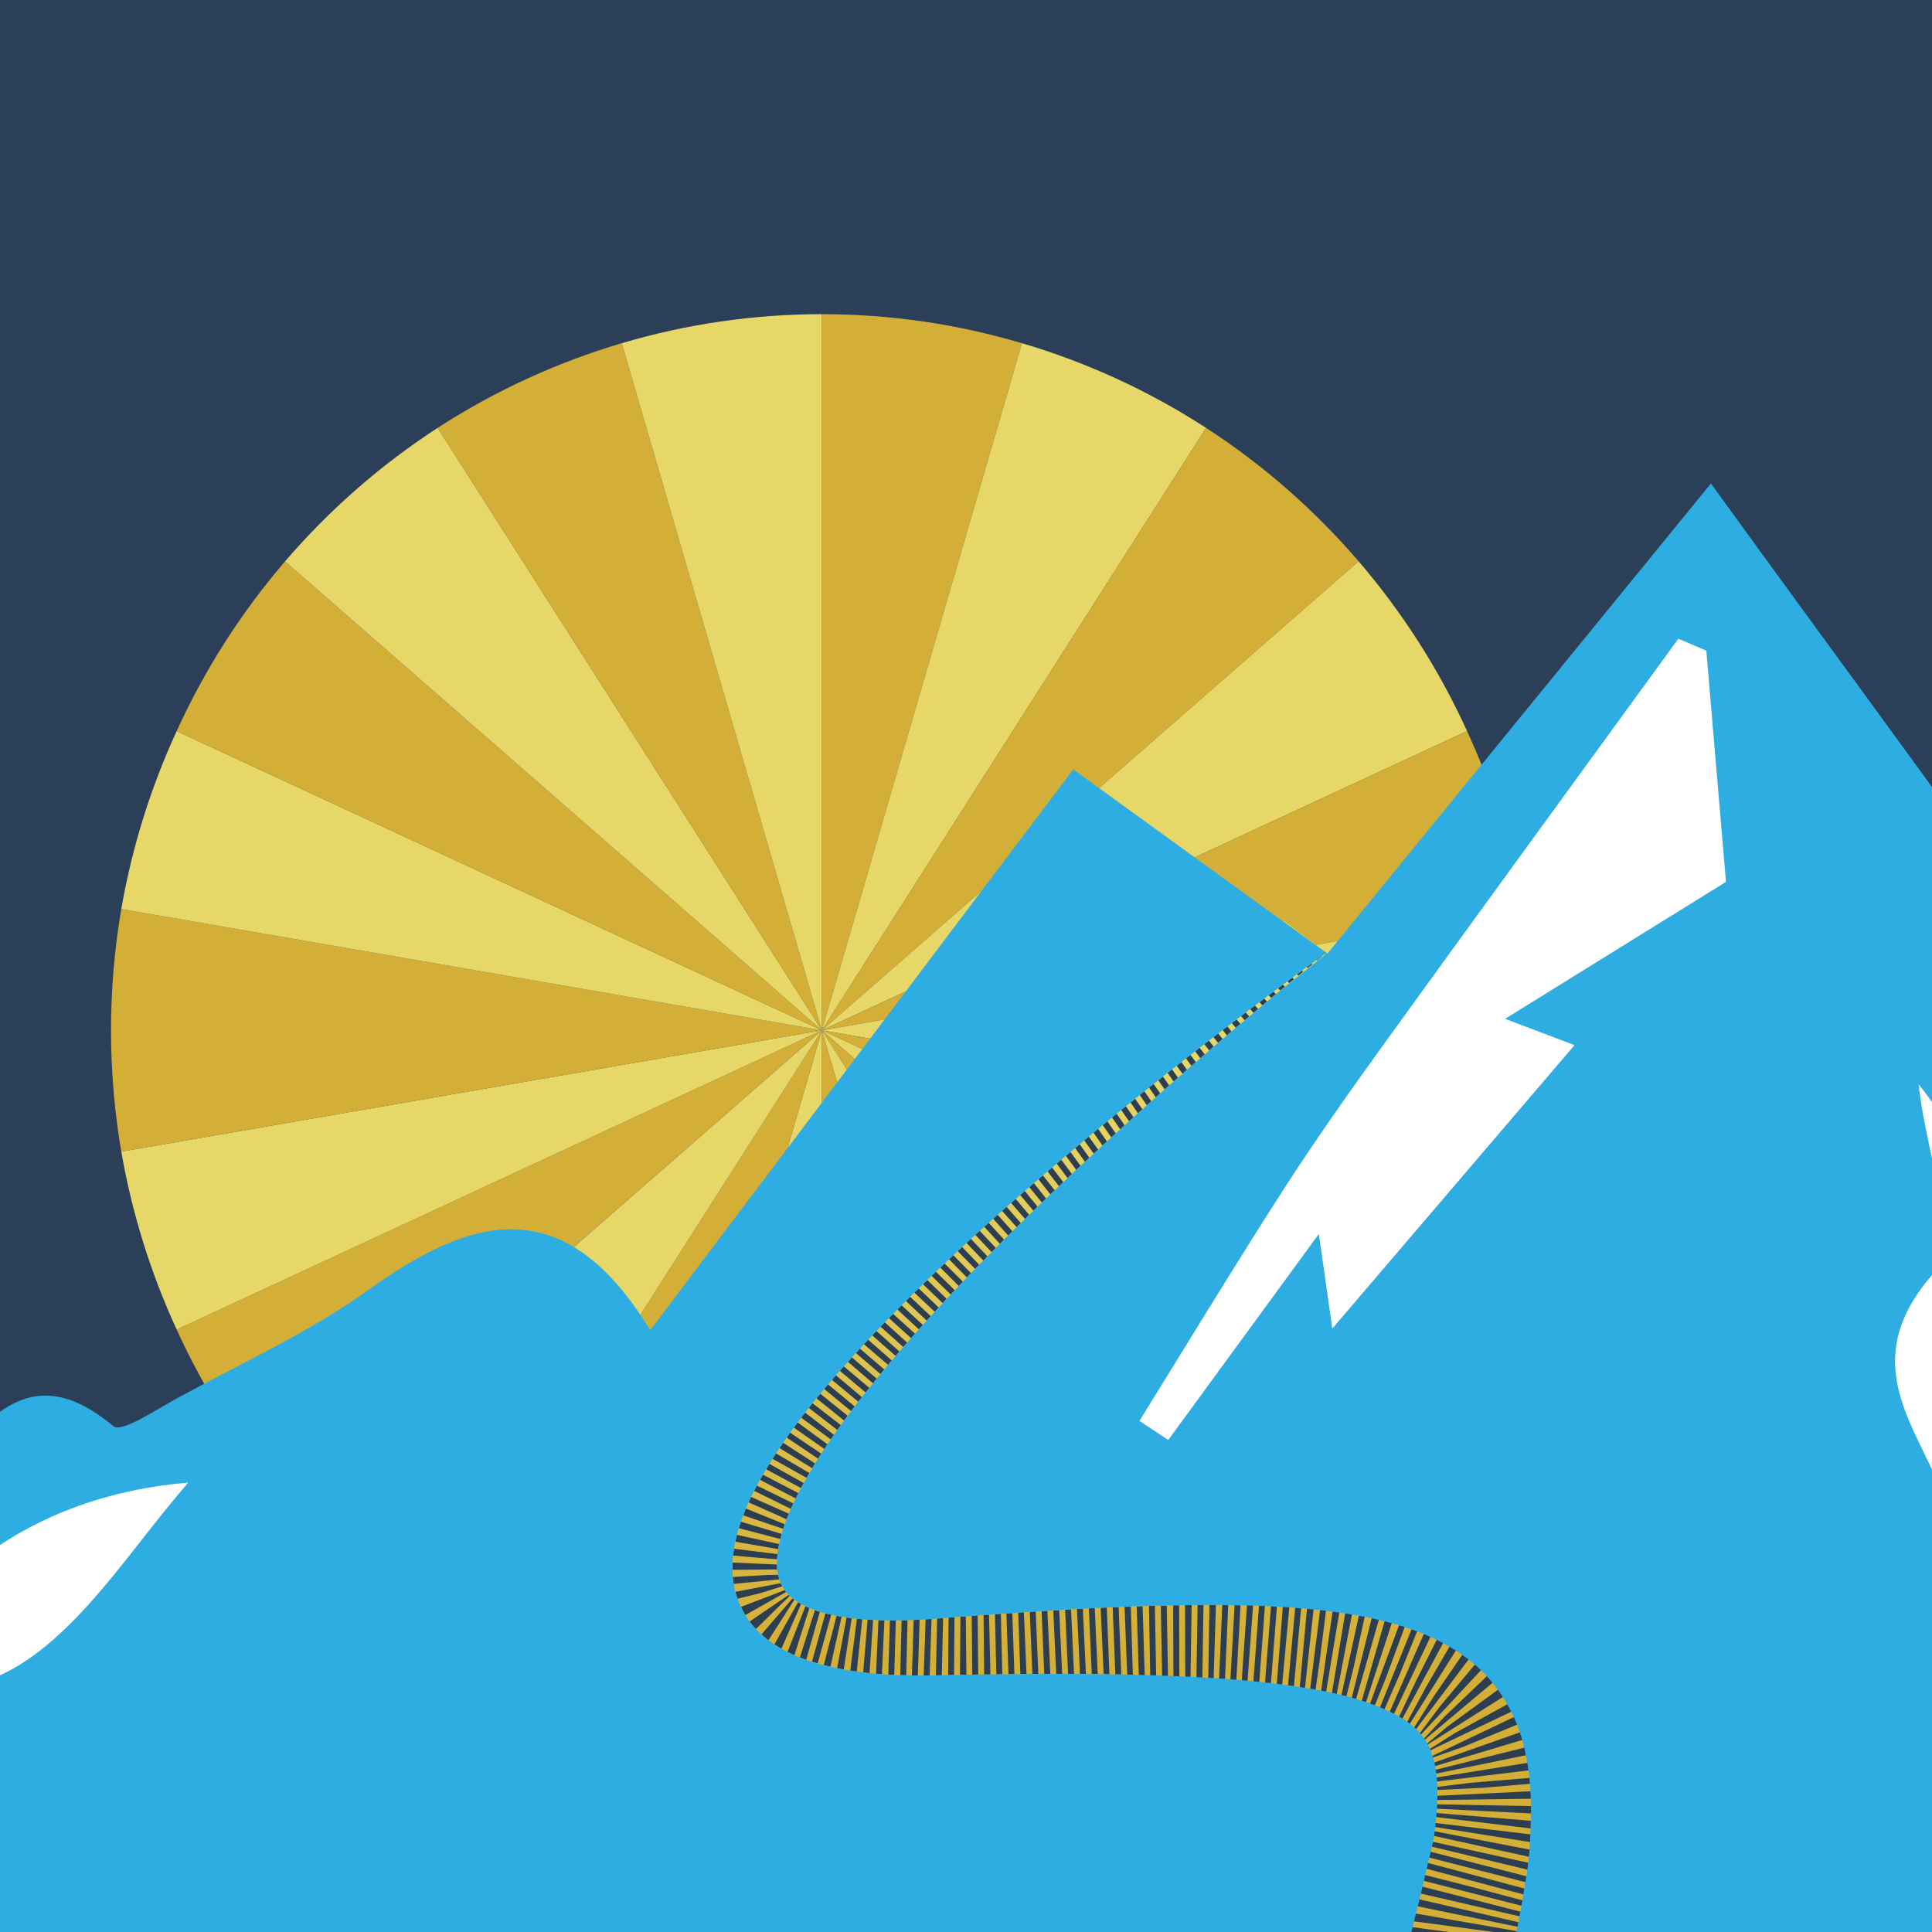
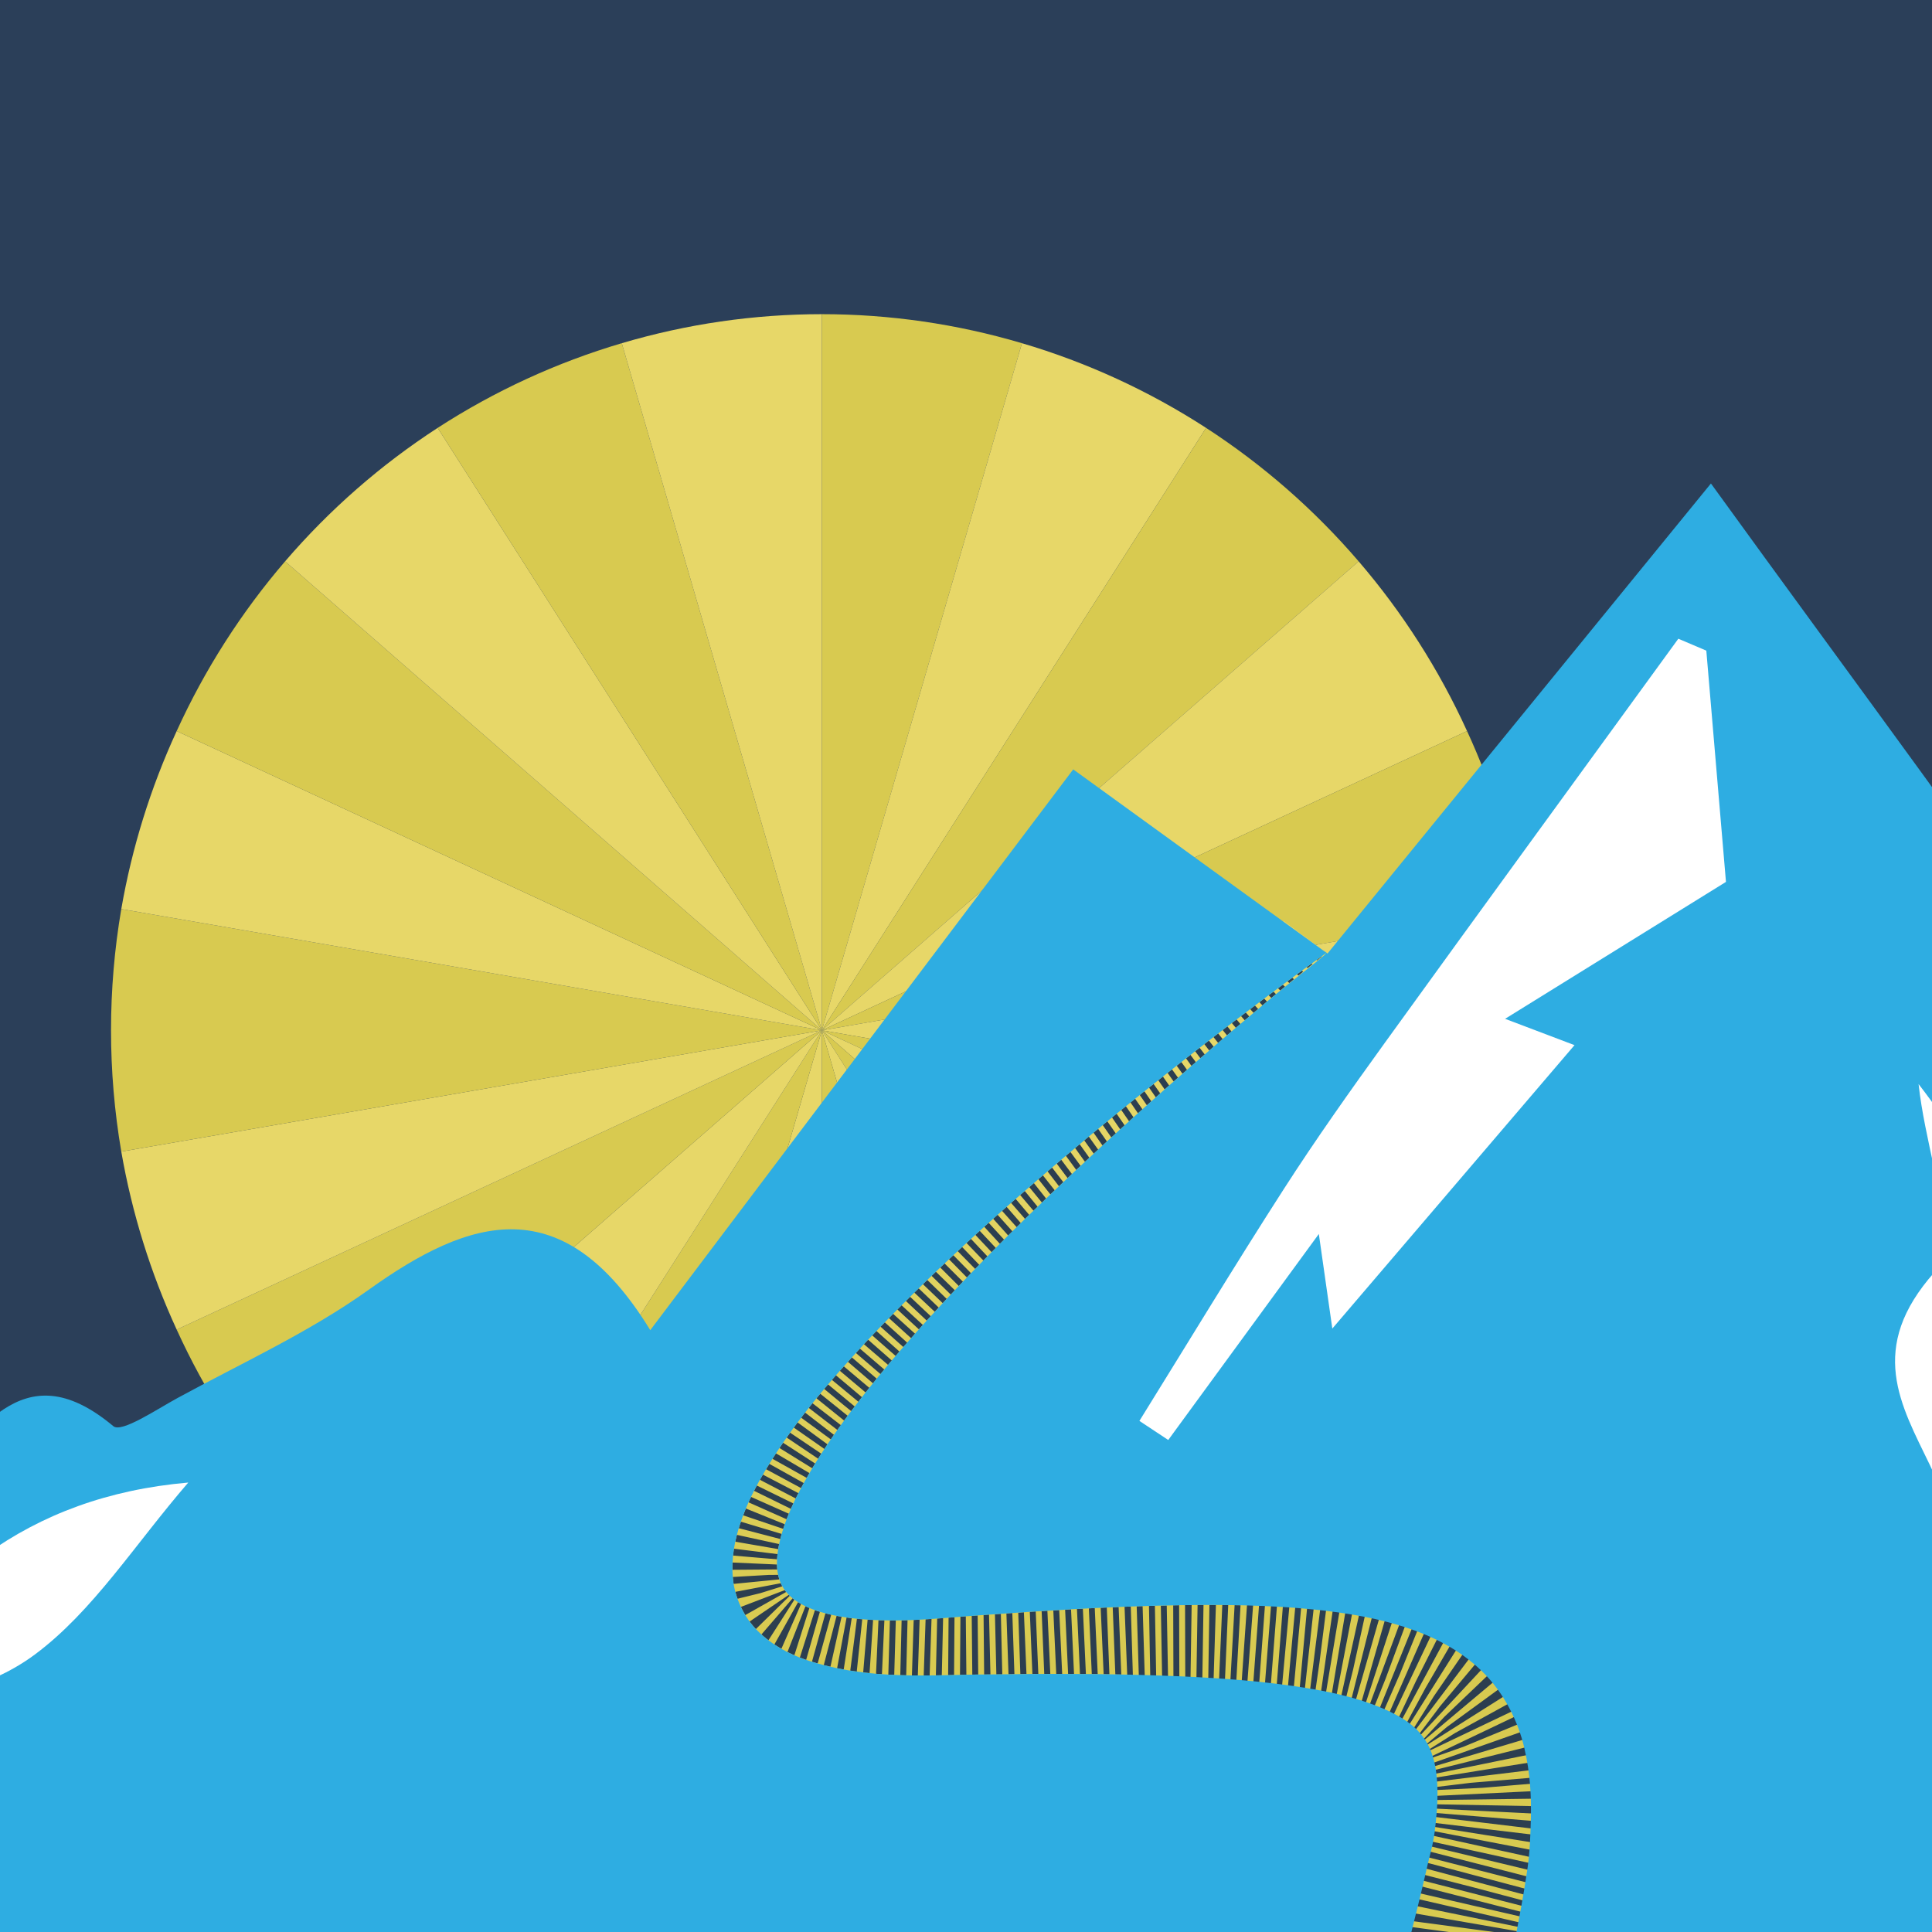
<svg xmlns="http://www.w3.org/2000/svg" xmlns:xlink="http://www.w3.org/1999/xlink" version="1.1" id="Banner_anim" width="1000" height="1000" viewBox="0 0 1000 1000" xml:space="preserve">
  <defs id="defs6">
    <filter id="goldGlow" x="-0.5" y="-0.5" width="2" height="2" color-interpolation-filters="sRGB">
      <feGaussianBlur stdDeviation="3" result="blur" id="feGaussianBlur1" />
      <feMerge id="feMerge2">
        <feMergeNode in="blur" id="feMergeNode1" />
        <feMergeNode in="SourceGraphic" id="feMergeNode2" />
      </feMerge>
    </filter>
    <linearGradient id="linearGradient109">
-       <stop style="stop-color:#d4af37;stop-opacity:1;" offset="0" id="stop109" />
+       <stop style="stop-color:#d8ca50;stop-opacity:1;" offset="0" id="stop109" />
      <stop style="stop-color:#e7d768;stop-opacity:1;" offset="1" id="stop110" />
    </linearGradient>
    <meshgradient id="meshgradient29" gradientTransform="scale(1.089969,0.917457)" />
    <linearGradient xlink:href="#linearGradient109" id="linearGradient110" x1="253.832" y1="295.029" x2="253.832" y2="193.918" gradientUnits="userSpaceOnUse" spreadMethod="pad" />
    <meshgradient id="meshgradient440-5" gradientUnits="userSpaceOnUse" x="0" y="-0.464">
      <meshrow id="meshrow444-3">
        <meshpatch id="meshpatch444-3">
          <stop path="c 257.008,0  514.016,0  771.025,0" style="stop-color:#ffffff;stop-opacity:1" id="stop441-1" />
          <stop path="c 0,118.448  0,236.896  0,355.344" style="stop-color:#000000;stop-opacity:1" id="stop442-8" />
          <stop path="c -257.008,0  -514.016,0  -771.025,0" style="stop-color:#ffffff;stop-opacity:1" id="stop443-9" />
          <stop path="c 0,-118.448  0,-236.896  0,-355.344" style="stop-color:#000000;stop-opacity:1" id="stop444-2" />
        </meshpatch>
      </meshrow>
    </meshgradient>
    <meshgradient id="meshgradient448" gradientUnits="userSpaceOnUse" x="0" y="-0.464">
      <meshrow id="meshrow452">
        <meshpatch id="meshpatch452">
          <stop path="c 257.008,0  514.016,0  771.025,0" style="stop-color:#ffffff;stop-opacity:1" id="stop449" />
          <stop path="c 0,118.448  0,236.896  0,355.344" style="stop-color:#000000;stop-opacity:1" id="stop450" />
          <stop path="c -257.008,0  -514.016,0  -771.025,0" style="stop-color:#ffffff;stop-opacity:1" id="stop451" />
          <stop path="c 0,-118.448  0,-236.896  0,-355.344" style="stop-color:#000000;stop-opacity:1" id="stop452" />
        </meshpatch>
      </meshrow>
    </meshgradient>
  </defs>
  <style type="text/css" id="style1">transform: scaleY(0);transform: scaleY(1);transform: scaleY(1);transform: scaleY(0);transform: rotate(360deg);transform: rotate(0deg);.Background { transform-box: fill-box;  transform-origin: 50% 50%;  animation: sunSpin 10s linear infinite; }
#hole-fill rect { transform: scaleY(0);  transform-box: fill-box;  transform-origin: 50% 100%;  animation: holesFill 6.5s ease-in-out infinite; }
.sunSpin { from }

@media (prefers-reduced-motion: reduce) {
  .Background, #hole-fill rect { animation: none !important; }
  #sunrays_expand { transform: scale(6) !important; }
  #sunrays_spin { transform: rotate(0deg) !important; }
  #goldpath_glow, #goldpath_highlight, #path5 { stroke-dashoffset: 0 !important; }
}
</style>
  <rect style="display:inline;fill:#2b3f59;fill-opacity:1;fill-rule:evenodd;stroke:none;stroke-width:3.186" id="background" width="2581.77" height="1100.773" x="-557.956" y="-80.288" />
  <g shape-rendering="geometricPrecision" id="sunrays_wrap" transform="matrix(3.676197,0,0,3.706808,425.3983,533.297)" style="display:inline">
    <g id="sunrays_expand">
      <animateTransform id="sunExpand" attributeName="transform" type="scale" from="1" to="6" begin="goldDraw.end+0.3s" dur="2.2s" fill="freeze" calcMode="spline" keySplines="0.25 0 0.2 1" />
      <g id="sunrays_spin">
        <animateTransform attributeName="transform" type="rotate" from="0 0 0" to="360 0 0" dur="30s" repeatCount="indefinite" />
-         <path d="m 0,0 v -100 a 100,100 0 0 1 28.173,4.053 z" fill="#d4af37" id="path1-0" />
+         <path d="m 0,0 v -100 a 100,100 0 0 1 28.173,4.053 z" fill="#d8ca50" id="path1-0" />
        <path d="m 0,0 28.173,-95.947 a 100,100 0 0 1 25.923,11.824 z" fill="#e7d768" id="path2-9" />
-         <path d="m 0,0 54.096,-84.123 a 100,100 0 0 1 21.479,18.634 z" fill="#d4af37" id="path3" />
+         <path d="m 0,0 54.096,-84.123 a 100,100 0 0 1 21.479,18.634 z" fill="#d8ca50" id="path3" />
        <path d="m 0,0 75.575,-65.489 a 100,100 0 0 1 15.266,23.703 z" fill="#e7d768" id="path4" />
-         <path d="m 0,0 90.841,-41.786 a 100,100 0 0 1 7.8,24.853 z" fill="#d4af37" id="path5-0" />
+         <path d="m 0,0 90.841,-41.786 a 100,100 0 0 1 7.8,24.853 z" fill="#d8ca50" id="path5-0" />
        <path d="m 0,0 98.641,-16.933 a 100,100 0 0 1 0,33.865 z" fill="#e7d768" id="path6" />
-         <path d="M 0,0 98.641,16.933 A 100,100 0 0 1 90.841,41.786 Z" fill="#d4af37" id="path7" />
+         <path d="M 0,0 98.641,16.933 A 100,100 0 0 1 90.841,41.786 Z" fill="#d8ca50" id="path7" />
        <path d="m 0,0 90.841,41.786 a 100,100 0 0 1 -15.266,23.703 z" fill="#e7d768" id="path8" />
-         <path d="M 0,0 75.575,65.489 A 100,100 0 0 1 54.096,84.123 Z" fill="#d4af37" id="path9" />
+         <path d="M 0,0 75.575,65.489 A 100,100 0 0 1 54.096,84.123 Z" fill="#d8ca50" id="path9" />
        <path d="M 0,0 54.096,84.123 A 100,100 0 0 1 28.173,95.947 Z" fill="#e7d768" id="path10" />
-         <path d="M 0,0 28.173,95.947 A 100,100 0 0 1 0,100 Z" fill="#d4af37" id="path11" />
+         <path d="M 0,0 28.173,95.947 A 100,100 0 0 1 0,100 Z" fill="#d8ca50" id="path11" />
        <path d="M 0,0 V 100 A 100,100 0 0 1 -28.173,95.947 Z" fill="#e7d768" id="path12" />
-         <path d="M 0,0 -28.173,95.947 A 100,100 0 0 1 -54.096,84.123 Z" fill="#d4af37" id="path13" />
+         <path d="M 0,0 -28.173,95.947 A 100,100 0 0 1 -54.096,84.123 Z" fill="#d8ca50" id="path13" />
        <path d="M 0,0 -54.096,84.123 A 100,100 0 0 1 -75.575,65.489 Z" fill="#e7d768" id="path14" />
-         <path d="m 0,0 -75.575,65.489 a 100,100 0 0 1 -15.266,-23.703 z" fill="#d4af37" id="path15" />
+         <path d="m 0,0 -75.575,65.489 a 100,100 0 0 1 -15.266,-23.703 z" fill="#d8ca50" id="path15" />
        <path d="M 0,0 -90.841,41.786 A 100,100 0 0 1 -98.641,16.933 Z" fill="#e7d768" id="path16" />
-         <path d="m 0,0 -98.641,16.933 a 100,100 0 0 1 0,-33.865 z" fill="#d4af37" id="path17" />
+         <path d="m 0,0 -98.641,16.933 a 100,100 0 0 1 0,-33.865 z" fill="#d8ca50" id="path17" />
        <path d="m 0,0 -98.641,-16.933 a 100,100 0 0 1 7.8,-24.853 z" fill="#e7d768" id="path18" />
-         <path d="m 0,0 -90.841,-41.786 a 100,100 0 0 1 15.266,-23.703 z" fill="#d4af37" id="path19" />
+         <path d="m 0,0 -90.841,-41.786 a 100,100 0 0 1 15.266,-23.703 z" fill="#d8ca50" id="path19" />
        <path d="m 0,0 -75.575,-65.489 a 100,100 0 0 1 21.479,-18.634 z" fill="#e7d768" id="path20" />
-         <path d="m 0,0 -54.096,-84.123 a 100,100 0 0 1 25.923,-11.824 z" fill="#d4af37" id="path21" />
+         <path d="m 0,0 -54.096,-84.123 a 100,100 0 0 1 25.923,-11.824 z" fill="#d8ca50" id="path21" />
        <path d="M 0,0 -28.173,-95.947 A 100,100 0 0 1 0,-100 Z" fill="#e7d768" id="path22" />
      </g>
    </g>
  </g>
  <g id="Mountain Block" style="display:inline;fill:url(#meshgradient448);fill-opacity:1" transform="matrix(4.088135,0,0,-4.118675,-481.2444,1713.789)">
    <g id="paths" transform="translate(0.1486872,0.02045603)" style="display:inline;fill:url(#meshgradient29);fill-opacity:1">
      <path id="darkpath" style="baseline-shift:baseline;display:inline;overflow:visible;opacity:1;vector-effect:none;fill:#2c3e50;fill-opacity:1;fill-rule:evenodd;stroke:none;stroke-linejoin:round;paint-order:fill markers stroke;enable-background:accumulate;stop-color:#000000;stop-opacity:1" d="m 278.492,305.035 c -0.597,-0.425 -3.532,-2.507 -8.212,-5.988 -5.265,-3.926 -12.738,-9.604 -21.457,-16.753 -8.691,-7.183 -18.714,-15.739 -28.526,-26.048 -4.848,-5.203 -9.75,-10.746 -13.61,-17.558 -0.949,-1.711 -1.816,-3.529 -2.464,-5.517 -0.641,-1.988 -1.111,-4.186 -0.892,-6.624 0.188,-2.418 1.372,-5.019 3.189,-6.766 1.792,-1.769 3.906,-2.824 5.937,-3.554 8.168,-2.742 16.188,-1.879 23.391,-1.879 7.343,0.101 14.562,0.101 21.492,-0.133 6.906,-0.234 13.57,-0.684 19.519,-1.726 5.899,-0.989 11.243,-2.899 13.43,-5.465 1.109,-1.25 1.684,-2.629 2.008,-4.399 0.301,-1.758 0.311,-3.75 0.139,-5.722 -0.324,-3.954 -0.666,-4.297 -1.346,-7.368 -0.711,-3.089 -1.337,-5.546 -1.767,-7.23 -0.187,-0.709 -0.388,-1.574 -0.567,-2.339 -0.002,-0.143 -0.005,-0.287 -0.006,-0.431 l 15,-0.125 c 8.5e-4,0.102 0.002,0.207 0.004,0.312 h -1.642 c 0.395,2.008 0.957,4.872 1.383,7.392 0.531,3.375 0.746,4.062 0.883,9.246 0.047,2.582 -0.059,5.5 -0.836,8.761 -0.754,3.227 -2.523,6.933 -5.418,9.687 -2.867,2.754 -6.328,4.399 -9.668,5.481 -3.375,1.09 -6.762,1.663 -10.172,2.074 -6.812,0.777 -13.773,0.812 -20.914,0.636 -7.141,-0.179 -14.445,-0.616 -21.848,-1.147 -3.734,-0.246 -7.445,-0.65 -10.941,-0.708 -3.523,-0.051 -7.081,0.159 -10.132,1.053 -1.512,0.442 -2.852,1.095 -3.778,1.916 -0.926,0.824 -1.456,1.791 -1.667,3.092 -0.399,2.633 0.729,6.056 2.222,9.122 3.109,6.246 7.586,11.969 12.04,17.262 9.058,10.574 18.585,19.625 26.846,27.211 8.297,7.574 15.457,13.633 20.5,17.82 4.492,3.731 7.317,5.961 7.887,6.407 0.035,-0.023 -0.007,0.007 -0.007,0.007 z" transform="translate(7.020112,-8.69629)" />
      <path id="goldpath_glow" d="" transform="matrix(0.75,0,0,-0.75,6.297442,428.562)" pathLength="1" style="display:inline;fill:none;stroke:#e7d768;stroke-width:24.249;stroke-linecap:butt;stroke-linejoin:round;stroke-miterlimit:4;stroke-dasharray:1;stroke-dashoffset:1;stroke-opacity:0.35;filter:url(#goldGlow)">
        <animate attributeName="stroke-dashoffset" from="1" to="0" begin="0.8s" dur="2.8s" fill="freeze" calcMode="spline" keySplines="0.4 0 0.2 1" />
      </path>
      <path id="goldpath_highlight" d="" transform="matrix(0.75,0,0,-0.75,6.297442,428.562)" pathLength="1" style="display:inline;fill:none;stroke:#fff2a6;stroke-width:9.879;stroke-linecap:butt;stroke-linejoin:round;stroke-miterlimit:4;stroke-dasharray:1;stroke-dashoffset:1;stroke-opacity:0.55">
        <animate attributeName="stroke-dashoffset" from="1" to="0" begin="0.8s" dur="2.8s" fill="freeze" calcMode="spline" keySplines="0.4 0 0.2 1" />
      </path>
      <path id="path5" d="m 395.182,343.684 c 0.063,-7.236 3.465,-14.294 4.206,-21.917 0.567,-5.831 -0.231,-12.361 -3.497,-17.225 -2.866,-4.268 -8.049,-6.668 -12.829,-8.559 -7.45,-2.947 -15.719,-3.337 -23.707,-3.951 -18.364,-1.411 -36.848,1.382 -55.252,0.649 -5.479,-0.218 -11.107,-0.004 -16.382,-1.501 -3.508,-0.995 -7.628,-1.939 -9.796,-4.871 -1.902,-2.574 -1.879,-6.288 -1.562,-9.472 0.459,-4.603 2.721,-8.905 4.917,-12.976 3.201,-5.935 7.537,-11.215 11.872,-16.382 8.507,-10.14 17.622,-19.851 27.613,-28.535 16.793,-14.596 38.605,-24.549 51.52,-42.648" transform="matrix(0.75,0,0,-0.75,6.297442,428.562)" pathLength="1" style="display:inline;fill:none;stroke:url(#linearGradient110);stroke-width:17.962;stroke-linecap:butt;stroke-linejoin:round;stroke-miterlimit:4;stroke-dasharray:1;stroke-dashoffset:1;stroke-opacity:1">
        <animate id="goldDraw" attributeName="stroke-dashoffset" from="1" to="0" begin="0.8s" dur="2.8s" fill="freeze" calcMode="spline" keySplines="0.4 0 0.2 1" />
      </path>
    </g>
    <path id="mountain" style="display:inline;fill:#2eade2;fill-opacity:1;fill-rule:nonzero;stroke:none" d="m 334.34,355.344 c -16.942,-20.614 -32.551,-39.611 -48.551,-59.079 -0.043,0.031 -1.172,1.049 -0.122,0.086 -0.444,-0.58 -3.395,-2.676 -7.887,-6.407 -5.043,-4.187 -12.203,-10.246 -20.5,-17.82 -8.261,-7.586 -17.788,-16.637 -26.846,-27.211 -4.454,-5.293 -8.931,-11.016 -12.04,-17.262 -1.493,-3.066 -2.621,-6.489 -2.222,-9.122 0.211,-1.301 0.741,-2.268 1.667,-3.092 0.926,-0.821 2.266,-1.474 3.778,-1.916 3.051,-0.894 6.609,-1.104 10.132,-1.053 3.496,0.058 7.207,0.462 10.941,0.708 7.403,0.531 14.707,0.968 21.848,1.147 7.141,0.176 14.102,0.141 20.914,-0.636 3.41,-0.411 6.797,-0.984 10.172,-2.074 3.34,-1.082 6.801,-2.727 9.668,-5.481 2.895,-2.754 4.664,-6.46 5.418,-9.687 0.777,-3.261 0.883,-6.179 0.836,-8.761 -0.137,-5.184 -0.352,-5.871 -0.883,-9.246 -0.426,-2.52 -0.988,-5.384 -1.383,-7.392 h 220.554 c 1.34,0 3.323,-0.846 3.745,0.822 0.528,2.098 -0.233,5.854 -1.257,7.041 -31.535,30.473 -62.082,59.117 -91.359,88.988 -9.668,9.856 -18.457,14.098 -30.664,7.504 -11.106,-6.004 -17.267,-1.465 -23.763,7.917 -16.59,23.965 -34.14,47.247 -52.198,72.025 z M 253.598,319.414 c -17.66,-23.246 -34.96,-46.013 -53.55,-70.474 -11.027,17.883 -22.802,14.207 -35.638,5.086 -7.508,-5.339 -16.074,-9.206 -24.226,-13.62 -2.688,-1.453 -7.079,-4.399 -8.118,-3.532 -11.918,9.902 -17.211,-1.844 -23.843,-7.293 -15.532,-12.769 -30.605,-26.117 -45.816,-39.277 -4.953,-4.285 -9.829,-8.696 -16.891,-14.996 -0.633,-0.614 -0.755,-2.544 -0.528,-3.255 0.23,-0.714 0.895,-1.008 1.934,-1.008 H 295.868 c 0.192,0.82 0.417,1.798 0.624,2.583 0.43,1.684 1.056,4.141 1.767,7.23 0.68,3.071 1.022,3.414 1.346,7.368 0.172,1.972 0.162,3.964 -0.139,5.722 -0.324,1.77 -0.899,3.149 -2.008,4.399 -2.187,2.566 -7.531,4.476 -13.43,5.465 -5.949,1.042 -12.613,1.492 -19.519,1.726 -6.93,0.234 -14.149,0.234 -21.492,0.133 -7.203,0 -15.223,-0.863 -23.391,1.879 -2.031,0.73 -4.145,1.785 -5.937,3.554 -1.817,1.747 -3.001,4.348 -3.189,6.766 -0.219,2.438 0.251,4.636 0.892,6.624 0.648,1.988 1.515,3.806 2.464,5.517 3.86,6.812 8.762,12.355 13.61,17.558 9.812,10.309 19.835,18.865 28.526,26.048 8.719,7.149 16.192,12.827 21.457,16.753 4.68,3.481 7.615,5.563 8.212,5.988 -11.121,7.996 -21.062,15.149 -32.062,23.055 z" />
  </g>
  <g id="snow" style="display:inline;fill:url(#meshgradient440-5);fill-opacity:1" transform="matrix(4.088135,0,0,-4.118675,-481.2444,1713.789)">
    <path style="display:inline;fill:#ffffff;fill-opacity:1;fill-rule:nonzero;stroke:none" d="m 141.555,229.789 c -6.793,-7.809 -12.035,-16.141 -19.395,-21.59 -0.801,-0.594 -1.637,-1.133 -2.508,-1.633 -6.078,-3.48 -13.73,-4.769 -21.121,-5.98 9.512,16.633 22.649,27.437 43.024,29.203 z" id="path470-5" />
    <path style="display:inline;fill:#ffffff;fill-opacity:1;fill-rule:nonzero;stroke:none" d="m 317.066,284.758 c -11.086,-12.871 -20.687,-24.028 -30.664,-35.617 -0.507,3.547 -1.078,7.519 -1.707,11.886 -6.574,-8.925 -12.82,-17.41 -19.066,-25.89 -1.219,0.801 -2.438,1.597 -3.652,2.398 6.074,9.711 12.039,19.5 18.265,29.11 4.074,6.289 8.438,12.398 12.844,18.457 12.328,16.949 24.75,33.824 37.125,50.73 1.184,-0.5 2.363,-1 3.543,-1.496 0.809,-9.414 1.617,-18.832 2.488,-29.063 -8.062,-4.957 -16.679,-10.261 -27.965,-17.207 4.161,-1.562 6.93,-2.601 8.789,-3.308" id="path468-4" />
    <path style="display:inline;fill:#ffffff;fill-opacity:1;fill-rule:nonzero;stroke:none" d="m 365.066,223.207 v 0.004 c -0.257,2.062 -0.91,4.043 -1.726,5.98 -3.203,7.59 -8.945,14.547 -3.32,23.586 0.695,1.11 1.546,2.25 2.605,3.426 0.84,0.938 1.199,2.309 1.246,3.988 0.149,5.039 -2.496,12.805 -3.242,19.668 0,-0.004 0.004,-0.004 0.004,-0.004 v 0.004 c 4.238,-5.394 7.437,-11.023 9.652,-16.625 6.125,-15.488 4.504,-30.738 -5.219,-40.027" id="path467-3" />
    <path style="display:inline;fill:#ffffff;fill-opacity:1;fill-rule:nonzero;stroke:none" d="m 431.82,240.883 c -1.632,-3.274 -3.613,-7.274 -6.718,-13.524 -7.289,11.481 -13.641,21.493 -19.989,31.493 0.559,0.679 1.114,1.359 1.672,2.039 0.16,0.195 0.324,0.394 0.485,0.589 1.671,-1.402 3.347,-2.808 5.039,-4.226 6.031,-5.063 12.281,-10.309 19.511,-16.371" id="path117-1" />
  </g>
</svg>
